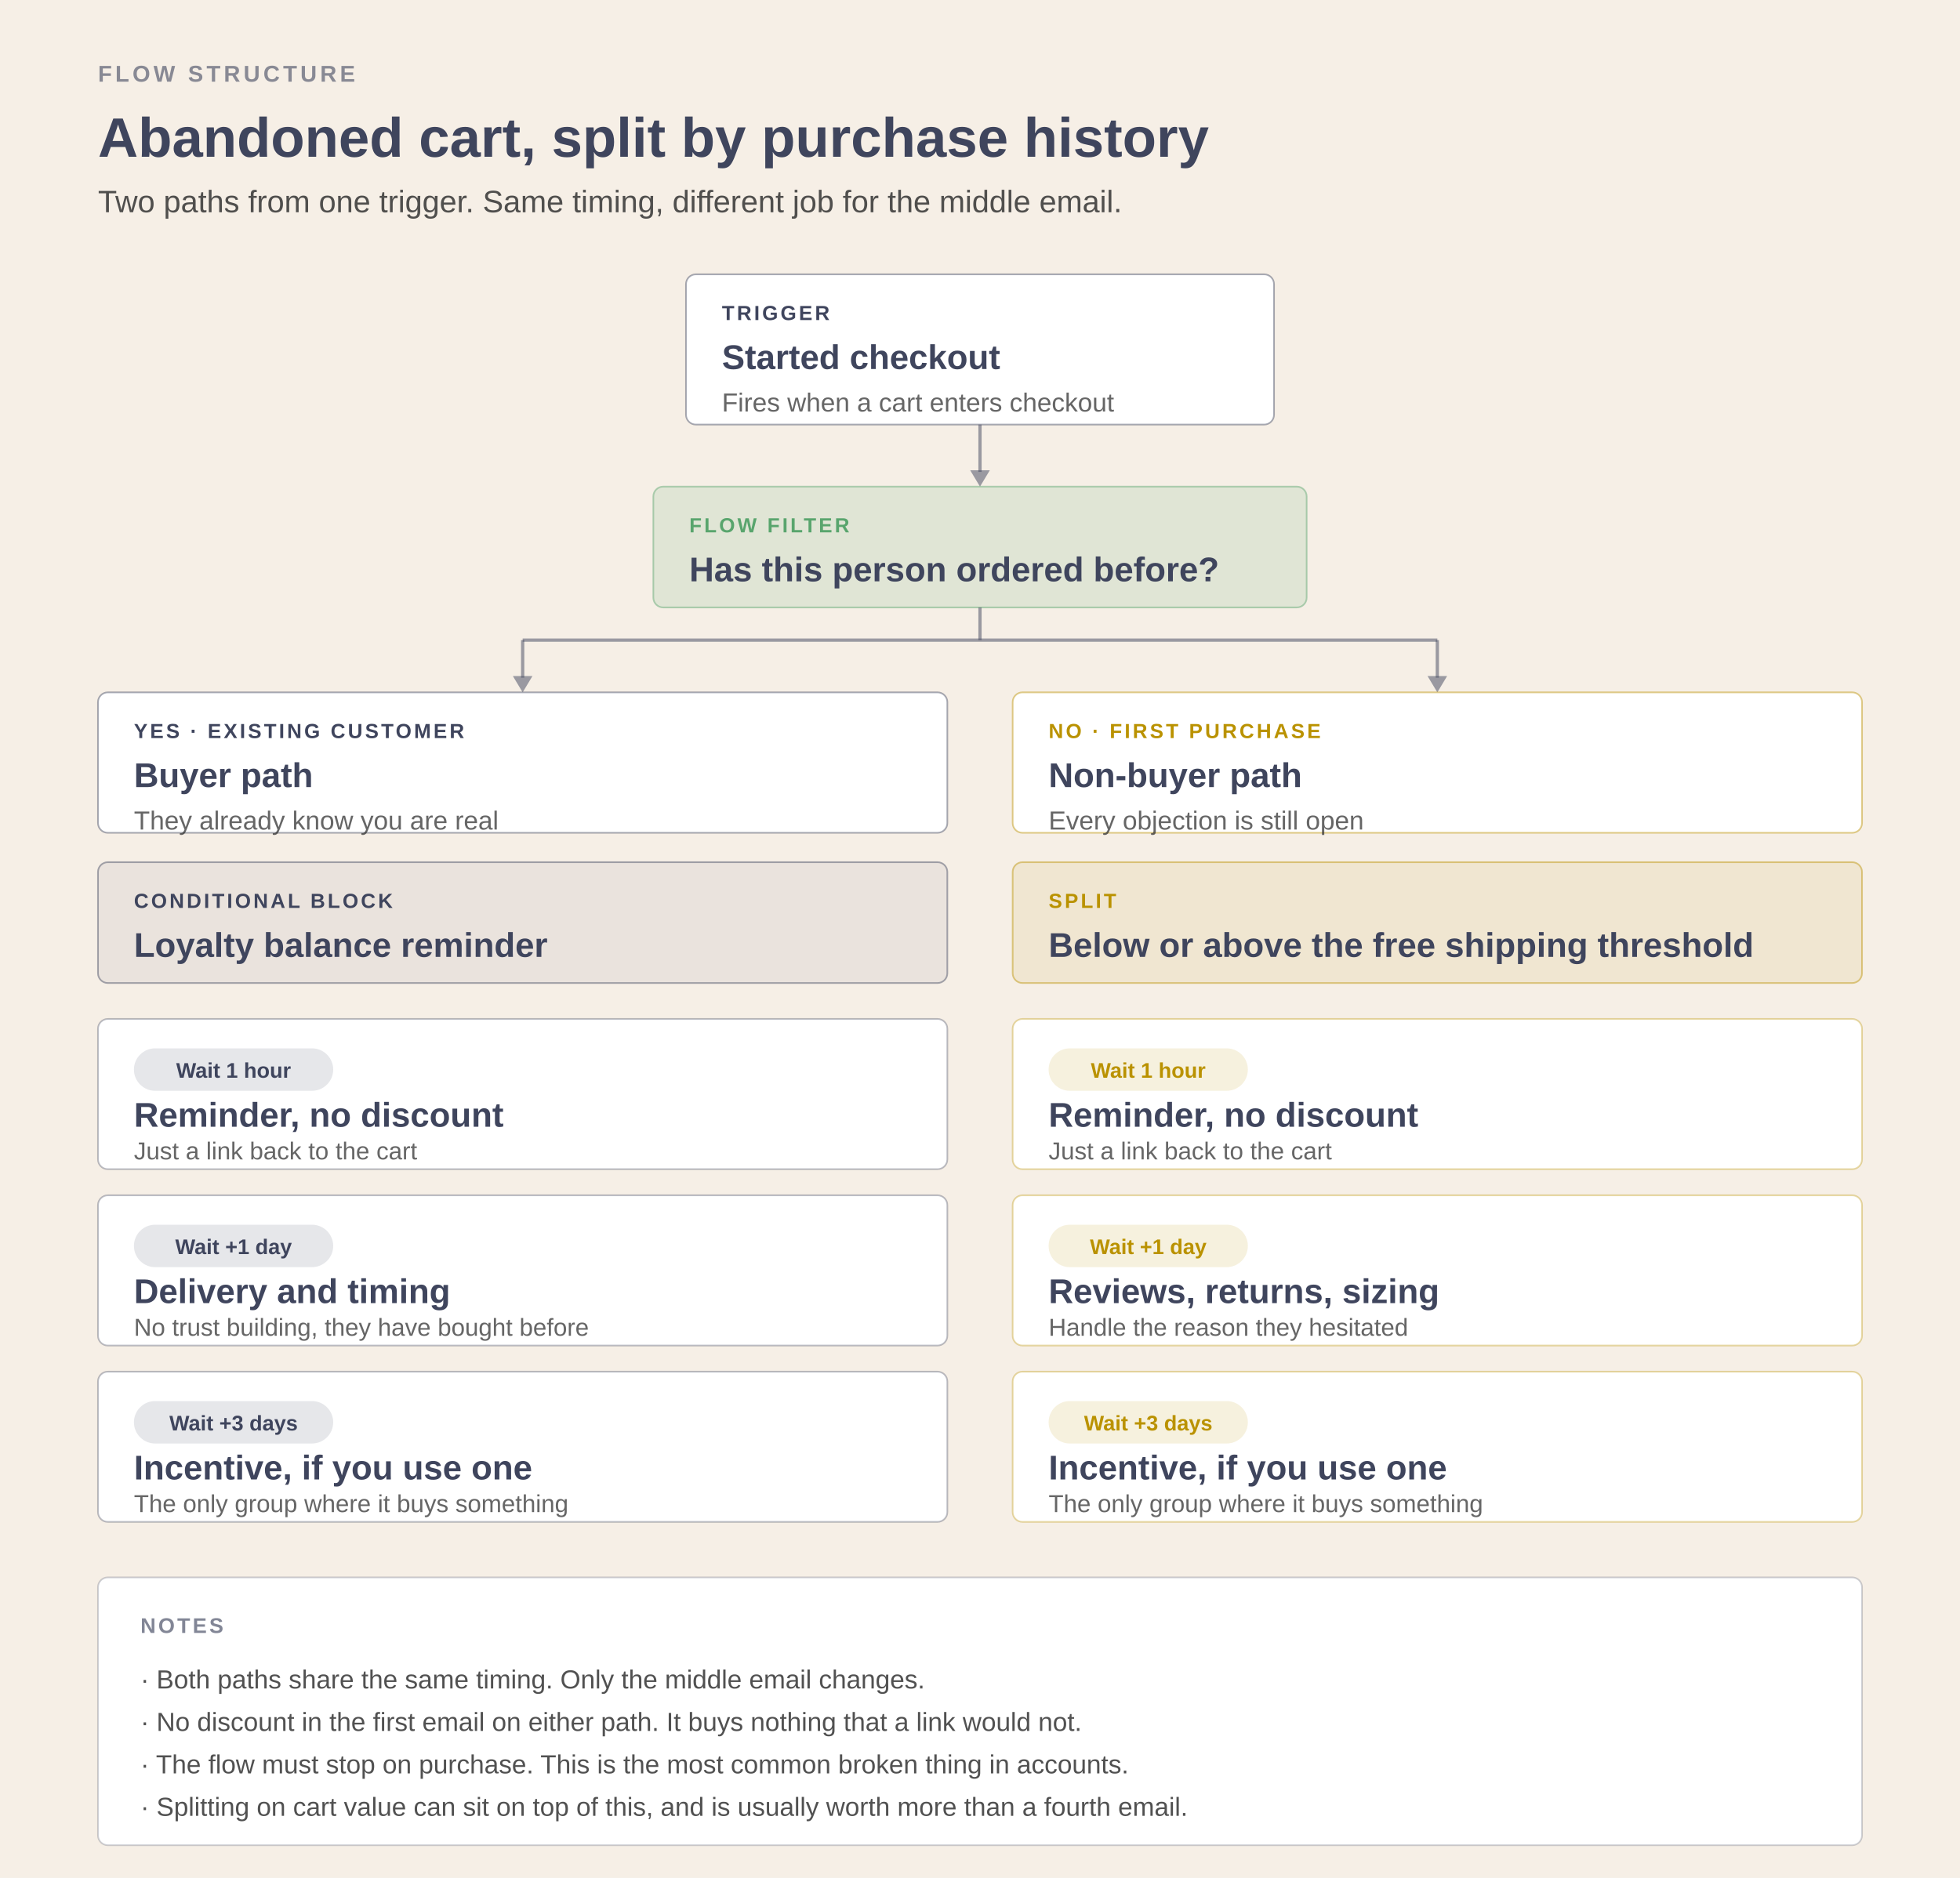
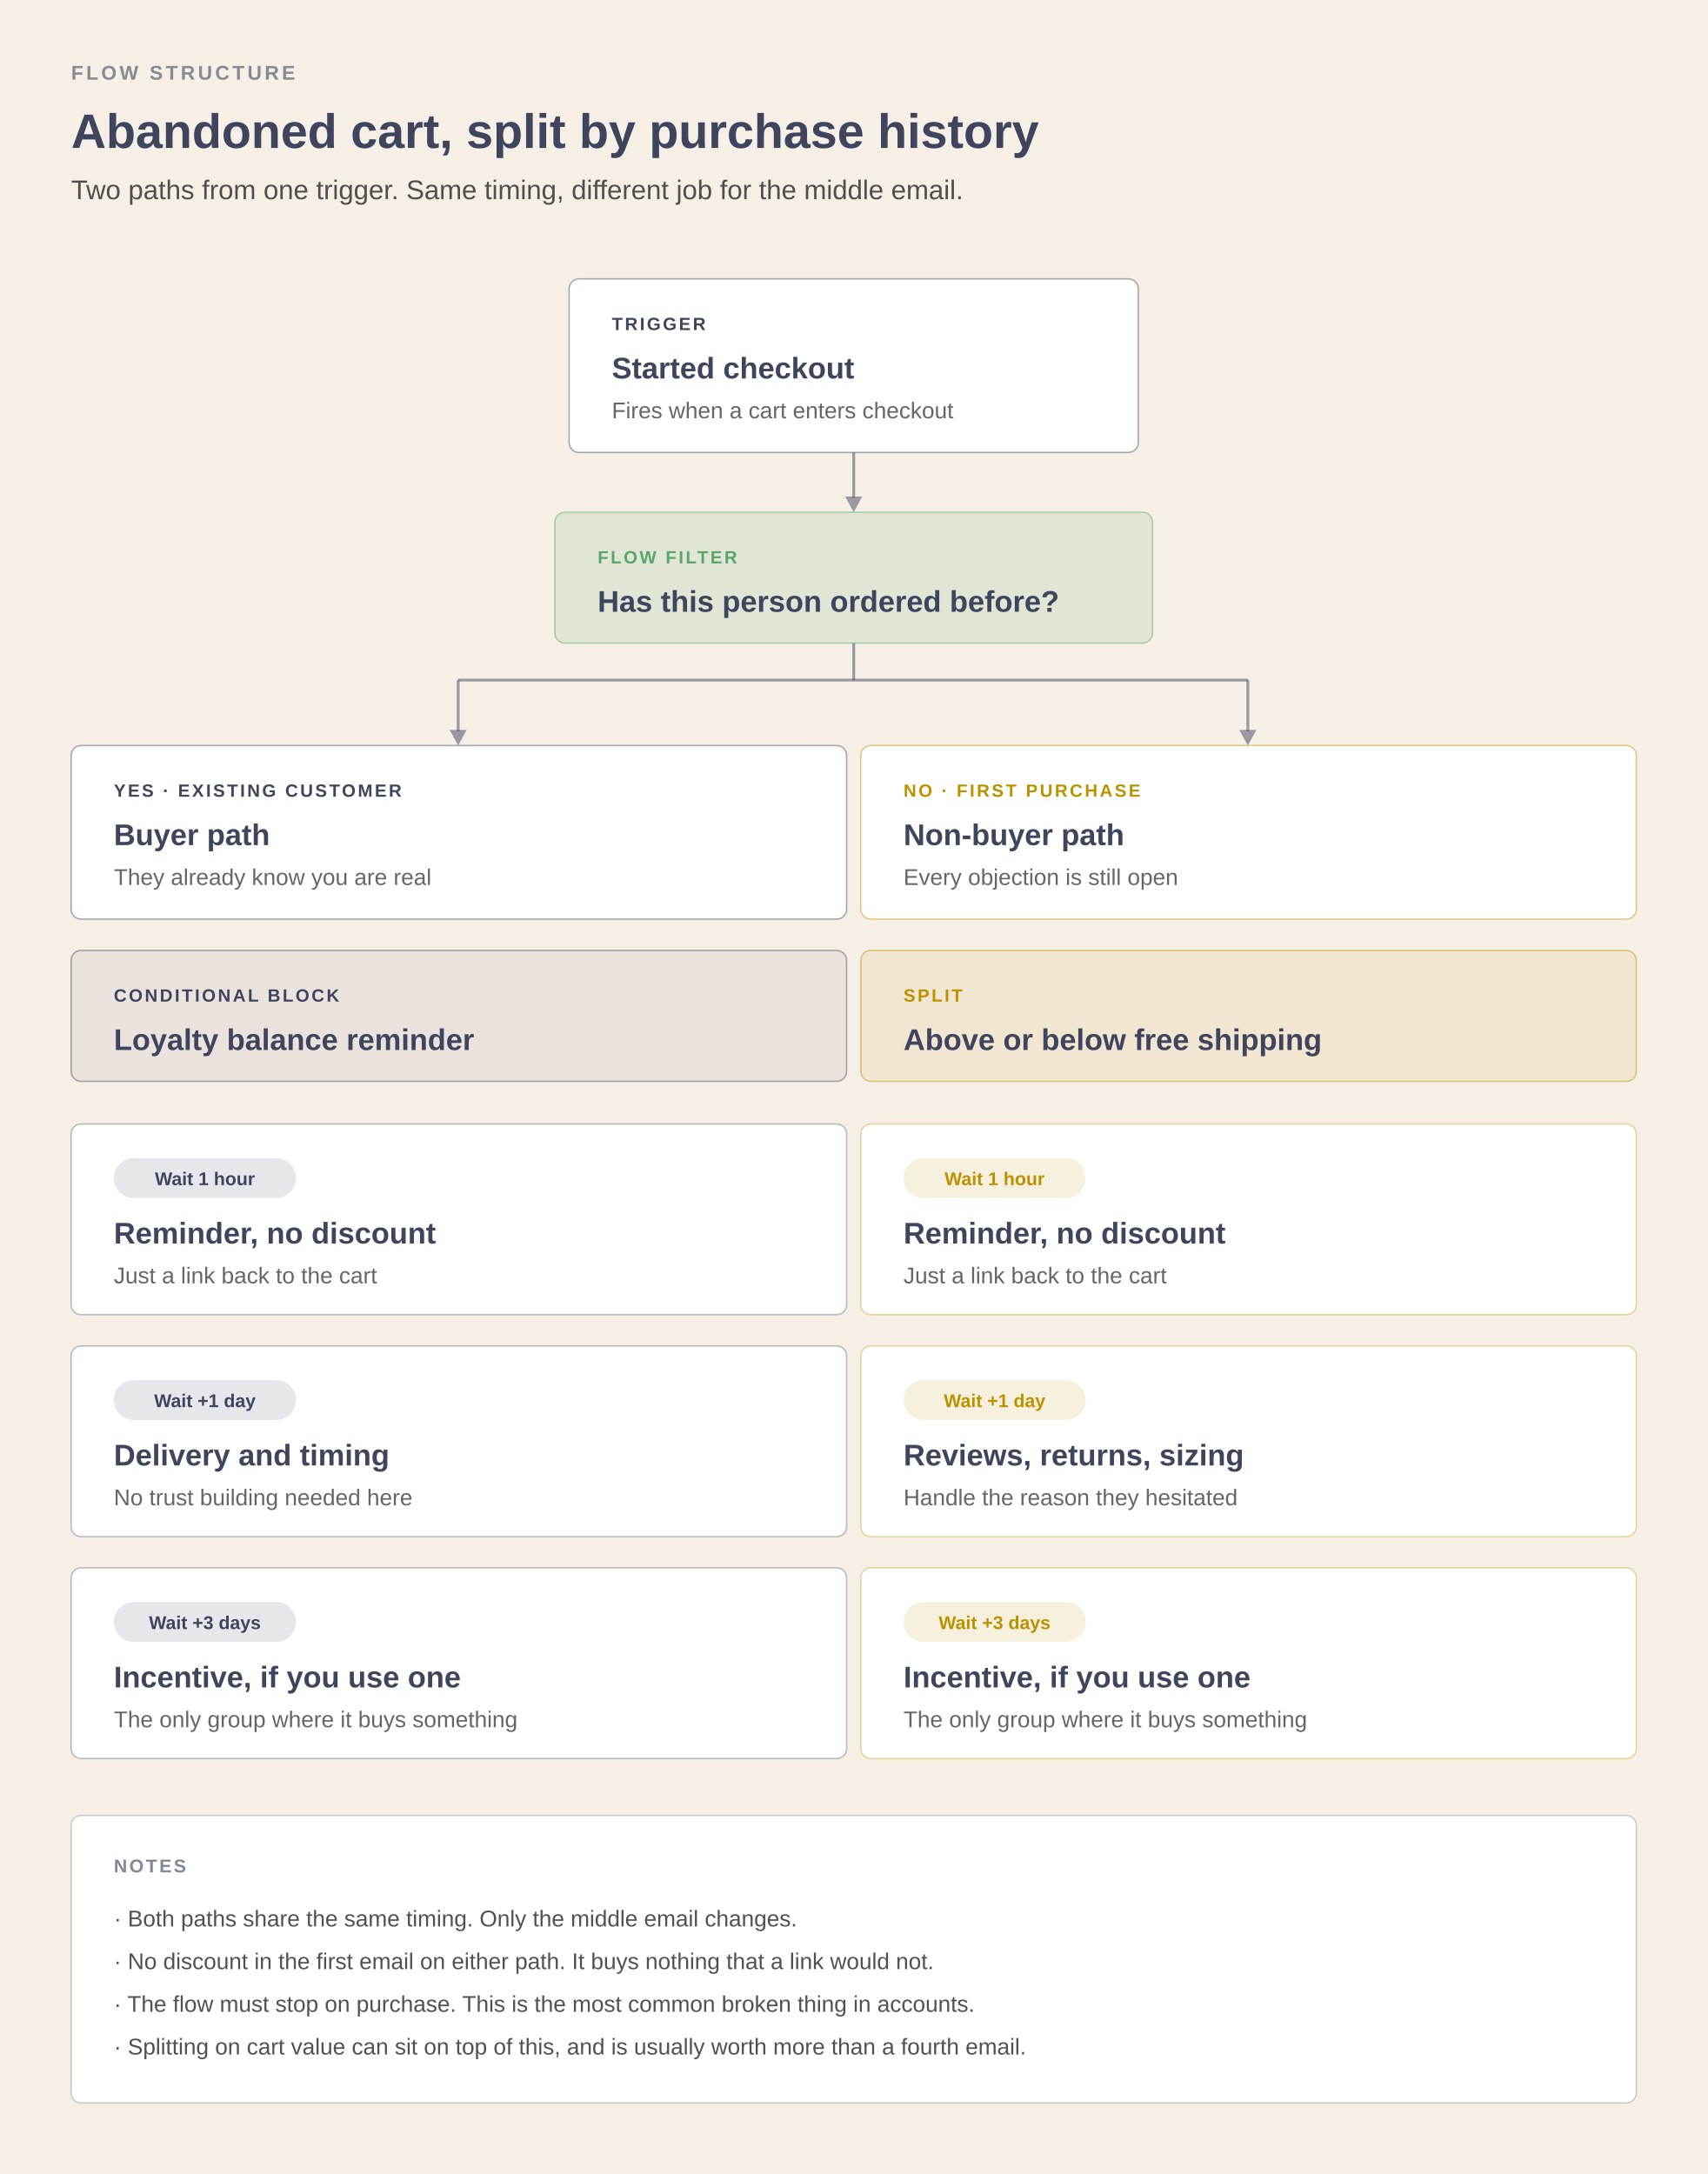
- <svg xmlns="http://www.w3.org/2000/svg" viewBox="0 0 1200 1150" width="1200" height="1150" font-family="Montserrat, 'Helvetica Neue', Arial, sans-serif">
-   <rect width="1200" height="1150" fill="#F6EFE6" />
-   <text x="60" y="50" fill="#3F455D" font-size="14" font-weight="600" letter-spacing="2" opacity="0.6">FLOW STRUCTURE</text>
-   <text x="60" y="96" fill="#3F455D" font-size="34" font-weight="600">Abandoned cart, split by purchase history</text>
-   <text x="60" y="130" fill="#333333" font-size="19" opacity="0.85">Two paths from one trigger. Same timing, different job for the middle email.</text>
-   <rect x="420" y="168" width="360" height="92" rx="6" fill="#FFFFFF" fill-opacity="1" stroke="#3F455D" stroke-opacity="0.45" stroke-width="1" />
-   <text x="442" y="196" fill="#3F455D" font-size="12.5" font-weight="700" letter-spacing="1.5">TRIGGER</text>
-   <text x="442" y="226" fill="#3F455D" font-size="21" font-weight="600">Started checkout</text>
-   <text x="442" y="252" fill="#333333" font-size="16" opacity="0.75">Fires when a cart enters checkout</text>
-   <line x1="600" y1="260" x2="600" y2="289" stroke="#3F455D" stroke-opacity="0.5" stroke-width="2" />
-   <path d="M594,288 L600,298 L606,288 Z" fill="#3F455D" fill-opacity="0.5" />
-   <rect x="400" y="298" width="400" height="74" rx="6" fill="#59A56D" fill-opacity="0.14" stroke="#59A56D" stroke-opacity="0.45" stroke-width="1" />
-   <text x="422" y="326" fill="#59A56D" font-size="12.5" font-weight="700" letter-spacing="1.5">FLOW FILTER</text>
-   <text x="422" y="356" fill="#3F455D" font-size="21" font-weight="600">Has this person ordered before?</text>
-   <line x1="600" y1="372" x2="600" y2="392" stroke="#3F455D" stroke-opacity="0.5" stroke-width="2" />
-   <line x1="320" y1="392" x2="880" y2="392" stroke="#3F455D" stroke-opacity="0.5" stroke-width="2" />
-   <line x1="320" y1="392" x2="320" y2="415" stroke="#3F455D" stroke-opacity="0.5" stroke-width="2" />
-   <path d="M314,414 L320,424 L326,414 Z" fill="#3F455D" fill-opacity="0.5" />
-   <line x1="880" y1="392" x2="880" y2="415" stroke="#3F455D" stroke-opacity="0.5" stroke-width="2" />
-   <path d="M874,414 L880,424 L886,414 Z" fill="#3F455D" fill-opacity="0.5" />
-   <rect x="60" y="424" width="520" height="86" rx="6" fill="#FFFFFF" fill-opacity="1" stroke="#3F455D" stroke-opacity="0.45" stroke-width="1" />
-   <text x="82" y="452" fill="#3F455D" font-size="12.5" font-weight="700" letter-spacing="1.5">YES  ·  EXISTING CUSTOMER</text>
-   <text x="82" y="482" fill="#3F455D" font-size="21" font-weight="600">Buyer path</text>
-   <text x="82" y="508" fill="#333333" font-size="16" opacity="0.75">They already know you are real</text>
-   <rect x="620" y="424" width="520" height="86" rx="6" fill="#FFFFFF" fill-opacity="1" stroke="#BA9200" stroke-opacity="0.45" stroke-width="1" />
-   <text x="642" y="452" fill="#BA9200" font-size="12.5" font-weight="700" letter-spacing="1.5">NO  ·  FIRST PURCHASE</text>
-   <text x="642" y="482" fill="#3F455D" font-size="21" font-weight="600">Non-buyer path</text>
-   <text x="642" y="508" fill="#333333" font-size="16" opacity="0.75">Every objection is still open</text>
-   <rect x="60" y="528" width="520" height="74" rx="6" fill="#3F455D" fill-opacity="0.07" stroke="#3F455D" stroke-opacity="0.45" stroke-width="1" />
-   <text x="82" y="556" fill="#3F455D" font-size="12.5" font-weight="700" letter-spacing="1.5">CONDITIONAL BLOCK</text>
-   <text x="82" y="586" fill="#3F455D" font-size="21" font-weight="600">Loyalty balance reminder</text>
-   <rect x="620" y="528" width="520" height="74" rx="6" fill="#BA9200" fill-opacity="0.09" stroke="#BA9200" stroke-opacity="0.45" stroke-width="1" />
-   <text x="642" y="556" fill="#BA9200" font-size="12.5" font-weight="700" letter-spacing="1.5">SPLIT</text>
-   <text x="642" y="586" fill="#3F455D" font-size="21" font-weight="600">Below or above the free shipping threshold</text>
-   <rect x="60" y="624" width="520" height="92" rx="6" fill="#FFFFFF" stroke="#3F455D" stroke-opacity="0.35" />
-   <rect x="82" y="642" width="122" height="26" rx="13" fill="#3F455D" fill-opacity="0.13" />
-   <text x="143" y="660" text-anchor="middle" fill="#3F455D" font-size="13" font-weight="700">Wait 1 hour</text>
-   <text x="82" y="690" fill="#3F455D" font-size="21" font-weight="600">Reminder, no discount</text>
-   <text x="82" y="710" fill="#333333" font-size="15" opacity="0.75">Just a link back to the cart</text>
-   <rect x="620" y="624" width="520" height="92" rx="6" fill="#FFFFFF" stroke="#BA9200" stroke-opacity="0.35" />
-   <rect x="642" y="642" width="122" height="26" rx="13" fill="#BA9200" fill-opacity="0.13" />
-   <text x="703" y="660" text-anchor="middle" fill="#BA9200" font-size="13" font-weight="700">Wait 1 hour</text>
-   <text x="642" y="690" fill="#3F455D" font-size="21" font-weight="600">Reminder, no discount</text>
-   <text x="642" y="710" fill="#333333" font-size="15" opacity="0.75">Just a link back to the cart</text>
-   <rect x="60" y="732" width="520" height="92" rx="6" fill="#FFFFFF" stroke="#3F455D" stroke-opacity="0.35" />
-   <rect x="82" y="750" width="122" height="26" rx="13" fill="#3F455D" fill-opacity="0.13" />
-   <text x="143" y="768" text-anchor="middle" fill="#3F455D" font-size="13" font-weight="700">Wait +1 day</text>
-   <text x="82" y="798" fill="#3F455D" font-size="21" font-weight="600">Delivery and timing</text>
-   <text x="82" y="818" fill="#333333" font-size="15" opacity="0.75">No trust building, they have bought before</text>
-   <rect x="620" y="732" width="520" height="92" rx="6" fill="#FFFFFF" stroke="#BA9200" stroke-opacity="0.35" />
-   <rect x="642" y="750" width="122" height="26" rx="13" fill="#BA9200" fill-opacity="0.13" />
-   <text x="703" y="768" text-anchor="middle" fill="#BA9200" font-size="13" font-weight="700">Wait +1 day</text>
-   <text x="642" y="798" fill="#3F455D" font-size="21" font-weight="600">Reviews, returns, sizing</text>
-   <text x="642" y="818" fill="#333333" font-size="15" opacity="0.75">Handle the reason they hesitated</text>
-   <rect x="60" y="840" width="520" height="92" rx="6" fill="#FFFFFF" stroke="#3F455D" stroke-opacity="0.35" />
-   <rect x="82" y="858" width="122" height="26" rx="13" fill="#3F455D" fill-opacity="0.13" />
-   <text x="143" y="876" text-anchor="middle" fill="#3F455D" font-size="13" font-weight="700">Wait +3 days</text>
-   <text x="82" y="906" fill="#3F455D" font-size="21" font-weight="600">Incentive, if you use one</text>
-   <text x="82" y="926" fill="#333333" font-size="15" opacity="0.75">The only group where it buys something</text>
-   <rect x="620" y="840" width="520" height="92" rx="6" fill="#FFFFFF" stroke="#BA9200" stroke-opacity="0.35" />
-   <rect x="642" y="858" width="122" height="26" rx="13" fill="#BA9200" fill-opacity="0.13" />
-   <text x="703" y="876" text-anchor="middle" fill="#BA9200" font-size="13" font-weight="700">Wait +3 days</text>
-   <text x="642" y="906" fill="#3F455D" font-size="21" font-weight="600">Incentive, if you use one</text>
-   <text x="642" y="926" fill="#333333" font-size="15" opacity="0.75">The only group where it buys something</text>
-   <rect x="60" y="966" width="1080" height="164" rx="6" fill="#FFFFFF" stroke="#3F455D" stroke-opacity="0.25" />
-   <text x="86" y="1000" fill="#3F455D" font-size="13" font-weight="700" letter-spacing="1.5" opacity="0.65">NOTES</text>
-   <text x="86" y="1034" fill="#333333" font-size="16" opacity="0.85">·  Both paths share the same timing. Only the middle email changes.</text>
-   <text x="86" y="1060" fill="#333333" font-size="16" opacity="0.85">·  No discount in the first email on either path. It buys nothing that a link would not.</text>
-   <text x="86" y="1086" fill="#333333" font-size="16" opacity="0.85">·  The flow must stop on purchase. This is the most common broken thing in accounts.</text>
-   <text x="86" y="1112" fill="#333333" font-size="16" opacity="0.85">·  Splitting on cart value can sit on top of this, and is usually worth more than a fourth email.</text>
+ <svg xmlns="http://www.w3.org/2000/svg" viewBox="0 0 1200 1528" width="1200" height="1528" font-family="Montserrat, 'Helvetica Neue', Arial, sans-serif">
+   <rect width="1200" height="1528" fill="#F6EFE6" />
+   <text x="50" y="56" fill="#3F455D" font-size="14" font-weight="600" letter-spacing="2" opacity="0.6">FLOW STRUCTURE</text>
+   <text x="50" y="104" fill="#3F455D" font-size="34" font-weight="600">Abandoned cart, split by purchase history</text>
+   <text x="50" y="140" fill="#333333" font-size="19" opacity="0.85">Two paths from one trigger. Same timing, different job for the middle email.</text>
+   <rect x="400" y="196" width="400" height="122" rx="7" fill="#FFFFFF" fill-opacity="1" stroke="#3F455D" stroke-opacity="0.45" />
+   <text x="430" y="232" fill="#3F455D" font-size="12.5" font-weight="700" letter-spacing="1.5">TRIGGER</text>
+   <text x="430" y="266" fill="#3F455D" font-size="21" font-weight="600">Started checkout</text>
+   <text x="430" y="294" fill="#333333" font-size="16" opacity="0.75">Fires when a cart enters checkout</text>
+   <line x1="600" y1="318" x2="600" y2="350" stroke="#3F455D" stroke-opacity="0.5" stroke-width="2" />
+   <path d="M594,349 L600,360 L606,349 Z" fill="#3F455D" fill-opacity="0.5" />
+   <rect x="390" y="360" width="420" height="92" rx="7" fill="#59A56D" fill-opacity="0.14" stroke="#59A56D" stroke-opacity="0.45" />
+   <text x="420" y="396" fill="#59A56D" font-size="12.5" font-weight="700" letter-spacing="1.5">FLOW FILTER</text>
+   <text x="420" y="430" fill="#3F455D" font-size="21" font-weight="600">Has this person ordered before?</text>
+   <line x1="600" y1="452" x2="600" y2="478" stroke="#3F455D" stroke-opacity="0.5" stroke-width="2" />
+   <line x1="322" y1="478" x2="877" y2="478" stroke="#3F455D" stroke-opacity="0.5" stroke-width="2" />
+   <line x1="322" y1="478" x2="322" y2="514" stroke="#3F455D" stroke-opacity="0.5" stroke-width="2" />
+   <path d="M316,513 L322,524 L328,513 Z" fill="#3F455D" fill-opacity="0.5" />
+   <line x1="877" y1="478" x2="877" y2="514" stroke="#3F455D" stroke-opacity="0.5" stroke-width="2" />
+   <path d="M871,513 L877,524 L883,513 Z" fill="#3F455D" fill-opacity="0.5" />
+   <rect x="50" y="524" width="545" height="122" rx="7" fill="#FFFFFF" fill-opacity="1" stroke="#3F455D" stroke-opacity="0.45" />
+   <text x="80" y="560" fill="#3F455D" font-size="12.5" font-weight="700" letter-spacing="1.5">YES  ·  EXISTING CUSTOMER</text>
+   <text x="80" y="594" fill="#3F455D" font-size="21" font-weight="600">Buyer path</text>
+   <text x="80" y="622" fill="#333333" font-size="16" opacity="0.75">They already know you are real</text>
+   <rect x="605" y="524" width="545" height="122" rx="7" fill="#FFFFFF" fill-opacity="1" stroke="#BA9200" stroke-opacity="0.45" />
+   <text x="635" y="560" fill="#BA9200" font-size="12.5" font-weight="700" letter-spacing="1.5">NO  ·  FIRST PURCHASE</text>
+   <text x="635" y="594" fill="#3F455D" font-size="21" font-weight="600">Non-buyer path</text>
+   <text x="635" y="622" fill="#333333" font-size="16" opacity="0.75">Every objection is still open</text>
+   <rect x="50" y="668" width="545" height="92" rx="7" fill="#3F455D" fill-opacity="0.07" stroke="#3F455D" stroke-opacity="0.45" />
+   <text x="80" y="704" fill="#3F455D" font-size="12.5" font-weight="700" letter-spacing="1.5">CONDITIONAL BLOCK</text>
+   <text x="80" y="738" fill="#3F455D" font-size="21" font-weight="600">Loyalty balance reminder</text>
+   <rect x="605" y="668" width="545" height="92" rx="7" fill="#BA9200" fill-opacity="0.09" stroke="#BA9200" stroke-opacity="0.45" />
+   <text x="635" y="704" fill="#BA9200" font-size="12.5" font-weight="700" letter-spacing="1.5">SPLIT</text>
+   <text x="635" y="738" fill="#3F455D" font-size="21" font-weight="600">Above or below free shipping</text>
+   <rect x="50" y="790" width="545" height="134" rx="7" fill="#FFFFFF" stroke="#3F455D" stroke-opacity="0.35" />
+   <rect x="80" y="814" width="128" height="28" rx="14" fill="#3F455D" fill-opacity="0.13" />
+   <text x="144" y="833" text-anchor="middle" fill="#3F455D" font-size="13" font-weight="700">Wait 1 hour</text>
+   <text x="80" y="874" fill="#3F455D" font-size="21" font-weight="600">Reminder, no discount</text>
+   <text x="80" y="902" fill="#333333" font-size="16" opacity="0.75">Just a link back to the cart</text>
+   <rect x="605" y="790" width="545" height="134" rx="7" fill="#FFFFFF" stroke="#BA9200" stroke-opacity="0.35" />
+   <rect x="635" y="814" width="128" height="28" rx="14" fill="#BA9200" fill-opacity="0.13" />
+   <text x="699" y="833" text-anchor="middle" fill="#BA9200" font-size="13" font-weight="700">Wait 1 hour</text>
+   <text x="635" y="874" fill="#3F455D" font-size="21" font-weight="600">Reminder, no discount</text>
+   <text x="635" y="902" fill="#333333" font-size="16" opacity="0.75">Just a link back to the cart</text>
+   <rect x="50" y="946" width="545" height="134" rx="7" fill="#FFFFFF" stroke="#3F455D" stroke-opacity="0.35" />
+   <rect x="80" y="970" width="128" height="28" rx="14" fill="#3F455D" fill-opacity="0.13" />
+   <text x="144" y="989" text-anchor="middle" fill="#3F455D" font-size="13" font-weight="700">Wait +1 day</text>
+   <text x="80" y="1030" fill="#3F455D" font-size="21" font-weight="600">Delivery and timing</text>
+   <text x="80" y="1058" fill="#333333" font-size="16" opacity="0.75">No trust building needed here</text>
+   <rect x="605" y="946" width="545" height="134" rx="7" fill="#FFFFFF" stroke="#BA9200" stroke-opacity="0.35" />
+   <rect x="635" y="970" width="128" height="28" rx="14" fill="#BA9200" fill-opacity="0.13" />
+   <text x="699" y="989" text-anchor="middle" fill="#BA9200" font-size="13" font-weight="700">Wait +1 day</text>
+   <text x="635" y="1030" fill="#3F455D" font-size="21" font-weight="600">Reviews, returns, sizing</text>
+   <text x="635" y="1058" fill="#333333" font-size="16" opacity="0.75">Handle the reason they hesitated</text>
+   <rect x="50" y="1102" width="545" height="134" rx="7" fill="#FFFFFF" stroke="#3F455D" stroke-opacity="0.35" />
+   <rect x="80" y="1126" width="128" height="28" rx="14" fill="#3F455D" fill-opacity="0.13" />
+   <text x="144" y="1145" text-anchor="middle" fill="#3F455D" font-size="13" font-weight="700">Wait +3 days</text>
+   <text x="80" y="1186" fill="#3F455D" font-size="21" font-weight="600">Incentive, if you use one</text>
+   <text x="80" y="1214" fill="#333333" font-size="16" opacity="0.75">The only group where it buys something</text>
+   <rect x="605" y="1102" width="545" height="134" rx="7" fill="#FFFFFF" stroke="#BA9200" stroke-opacity="0.35" />
+   <rect x="635" y="1126" width="128" height="28" rx="14" fill="#BA9200" fill-opacity="0.13" />
+   <text x="699" y="1145" text-anchor="middle" fill="#BA9200" font-size="13" font-weight="700">Wait +3 days</text>
+   <text x="635" y="1186" fill="#3F455D" font-size="21" font-weight="600">Incentive, if you use one</text>
+   <text x="635" y="1214" fill="#333333" font-size="16" opacity="0.75">The only group where it buys something</text>
+   <rect x="50" y="1276" width="1100" height="202" rx="7" fill="#FFFFFF" stroke="#3F455D" stroke-opacity="0.25" />
+   <text x="80" y="1316" fill="#3F455D" font-size="13" font-weight="700" letter-spacing="1.5" opacity="0.65">NOTES</text>
+   <text x="80" y="1354" fill="#333333" font-size="16" opacity="0.85">·  Both paths share the same timing. Only the middle email changes.</text>
+   <text x="80" y="1384" fill="#333333" font-size="16" opacity="0.85">·  No discount in the first email on either path. It buys nothing that a link would not.</text>
+   <text x="80" y="1414" fill="#333333" font-size="16" opacity="0.85">·  The flow must stop on purchase. This is the most common broken thing in accounts.</text>
+   <text x="80" y="1444" fill="#333333" font-size="16" opacity="0.85">·  Splitting on cart value can sit on top of this, and is usually worth more than a fourth email.</text>
</svg>
